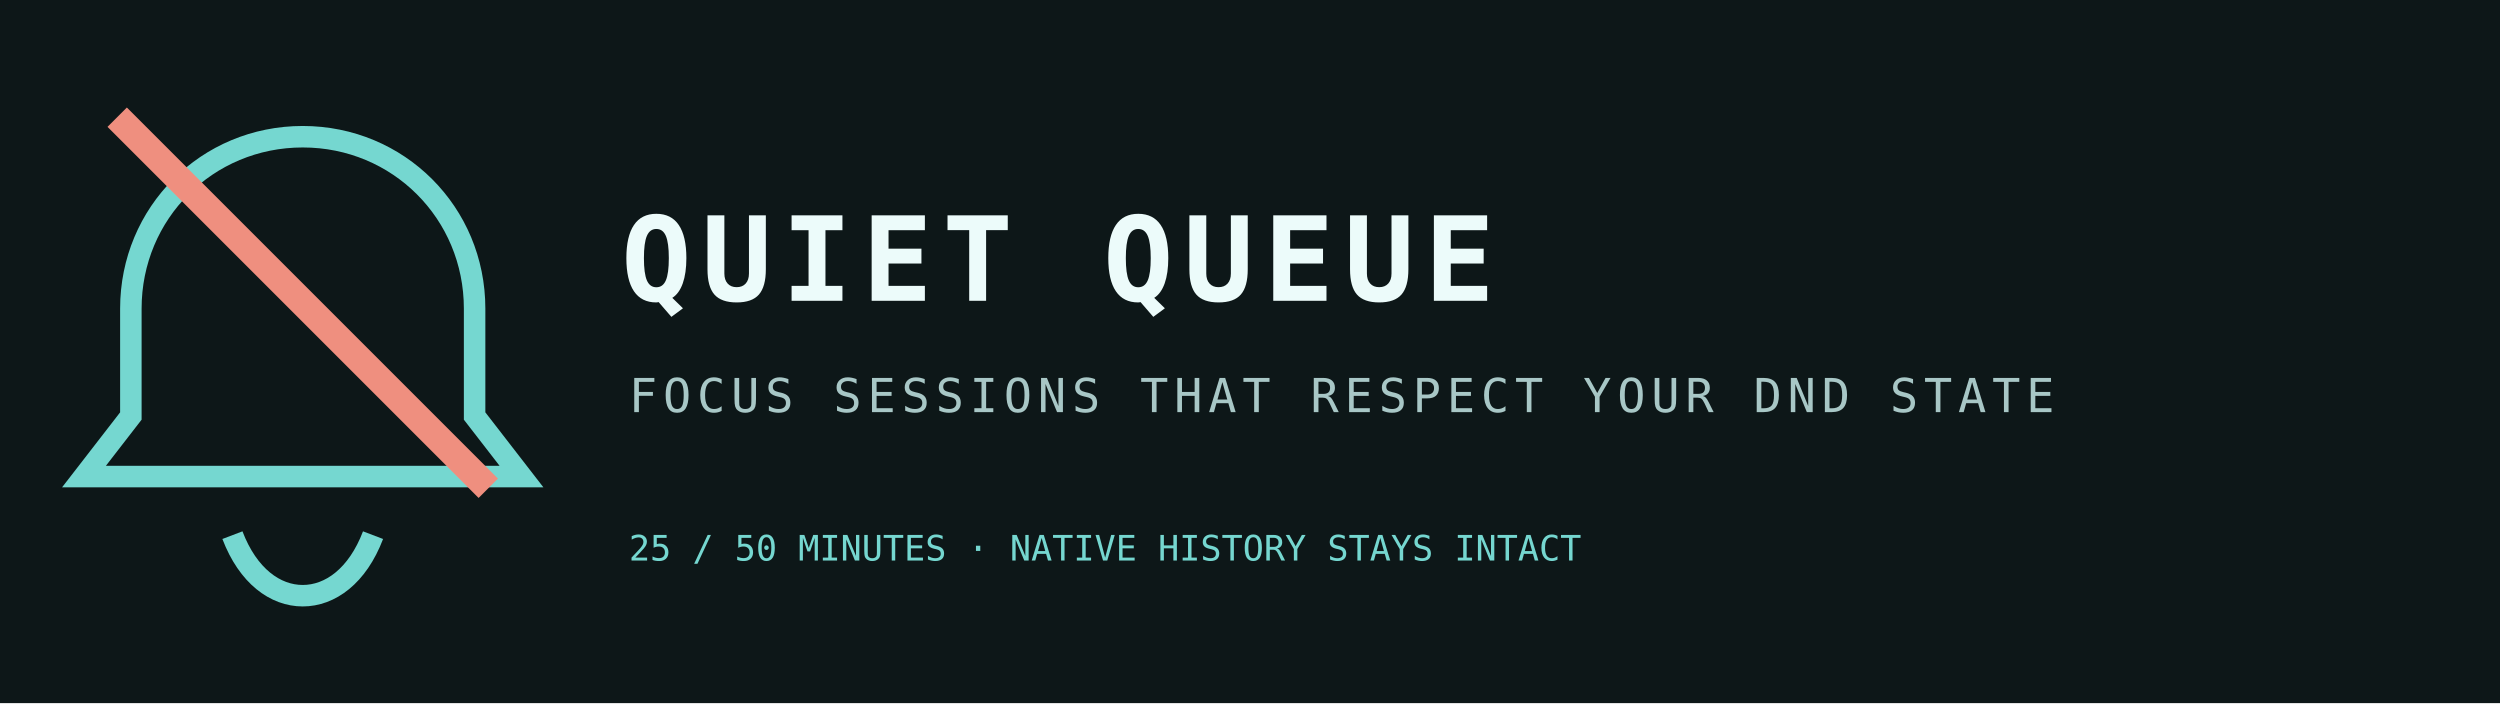
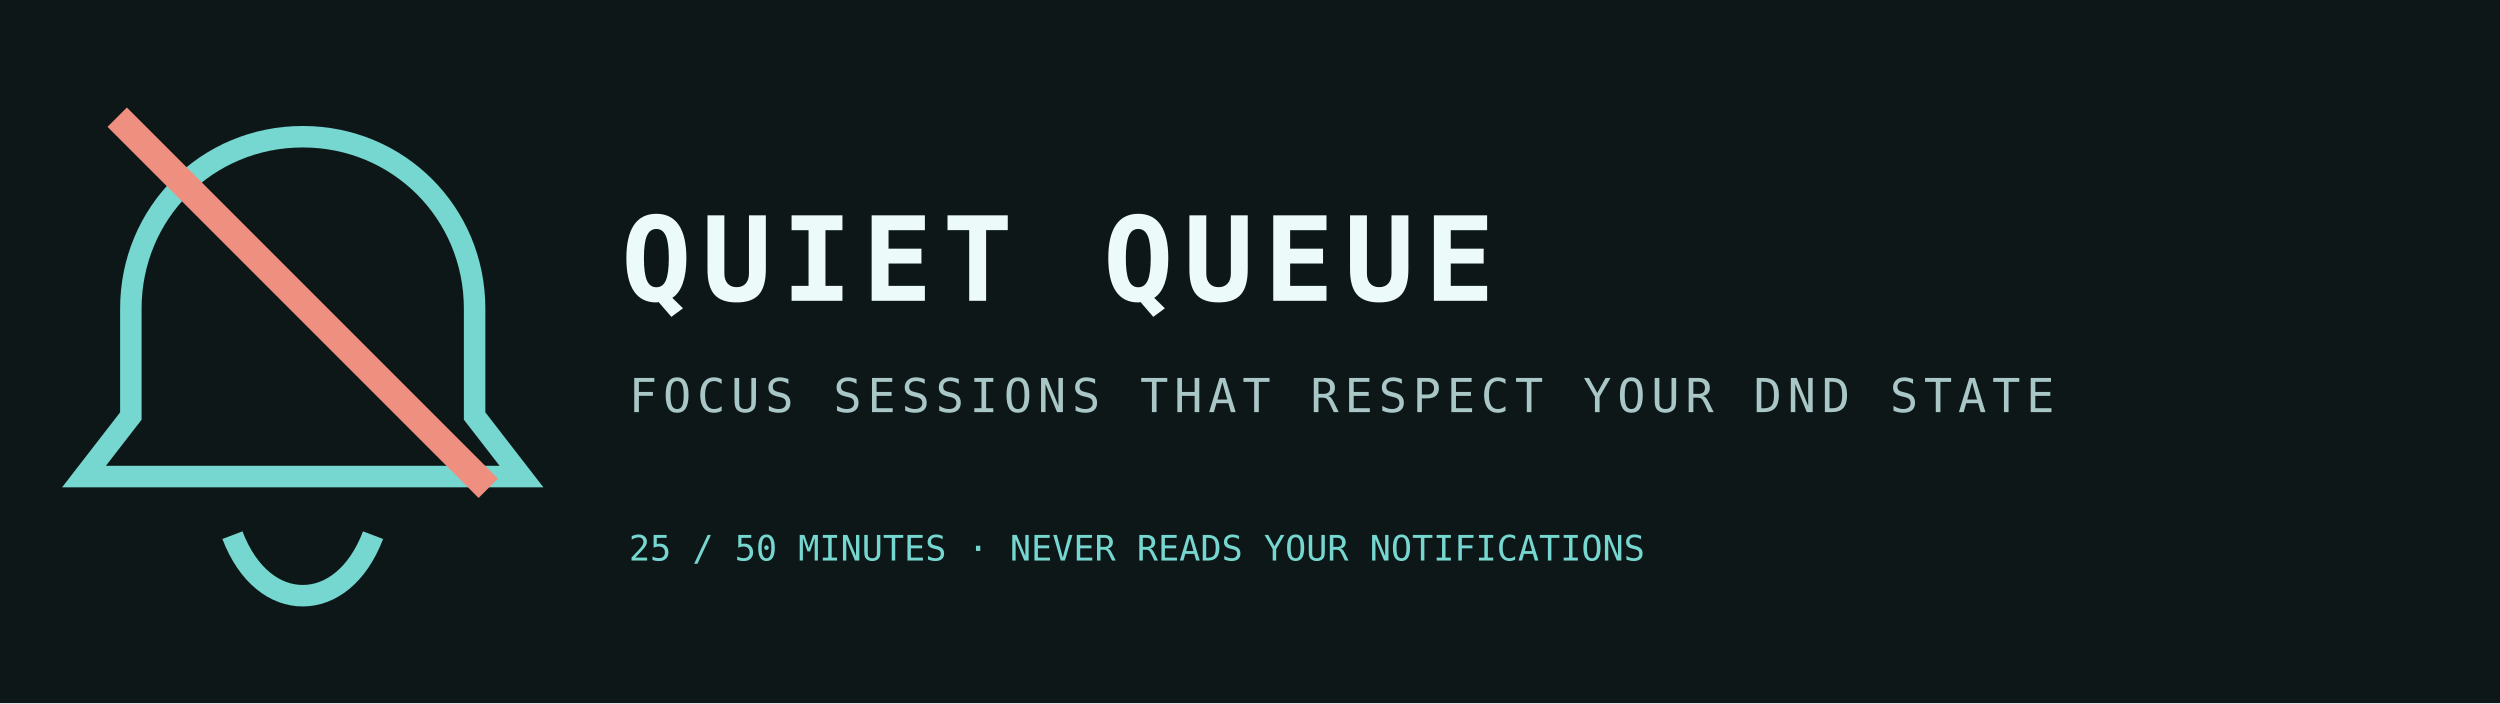
<svg xmlns="http://www.w3.org/2000/svg" width="1280" height="360" viewBox="0 0 1280 360" role="img" aria-labelledby="title desc">
  <rect width="1280" height="360" fill="#0d1718" />
  <path d="M155 70c-49 0-88 39-88 88v55l-24 31h224l-24-31v-55c0-49-39-88-88-88z" fill="none" stroke="#75d7d0" stroke-width="11" />
  <path d="M119 274c8 21 22 31 36 31s28-10 36-31" fill="none" stroke="#75d7d0" stroke-width="11" />
  <path d="M60 60l190 190" stroke="#ef8f7f" stroke-width="14" />
  <text x="318" y="154" fill="#ecfbfa" font-family="monospace" font-size="60" font-weight="700" letter-spacing="5">QUIET QUEUE</text>
  <text x="322" y="211" fill="#a8c7c6" font-family="monospace" font-size="24" letter-spacing="3">FOCUS SESSIONS THAT RESPECT YOUR DND STATE</text>
-   <text x="322" y="287" fill="#75d7d0" font-family="monospace" font-size="18">25 / 50 MINUTES · NATIVE HISTORY STAYS INTACT</text>
+   <text x="322" y="287" fill="#75d7d0" font-family="monospace" font-size="18">25 / 50 MINUTES · NEVER READS YOUR NOTIFICATIONS</text>
</svg>
